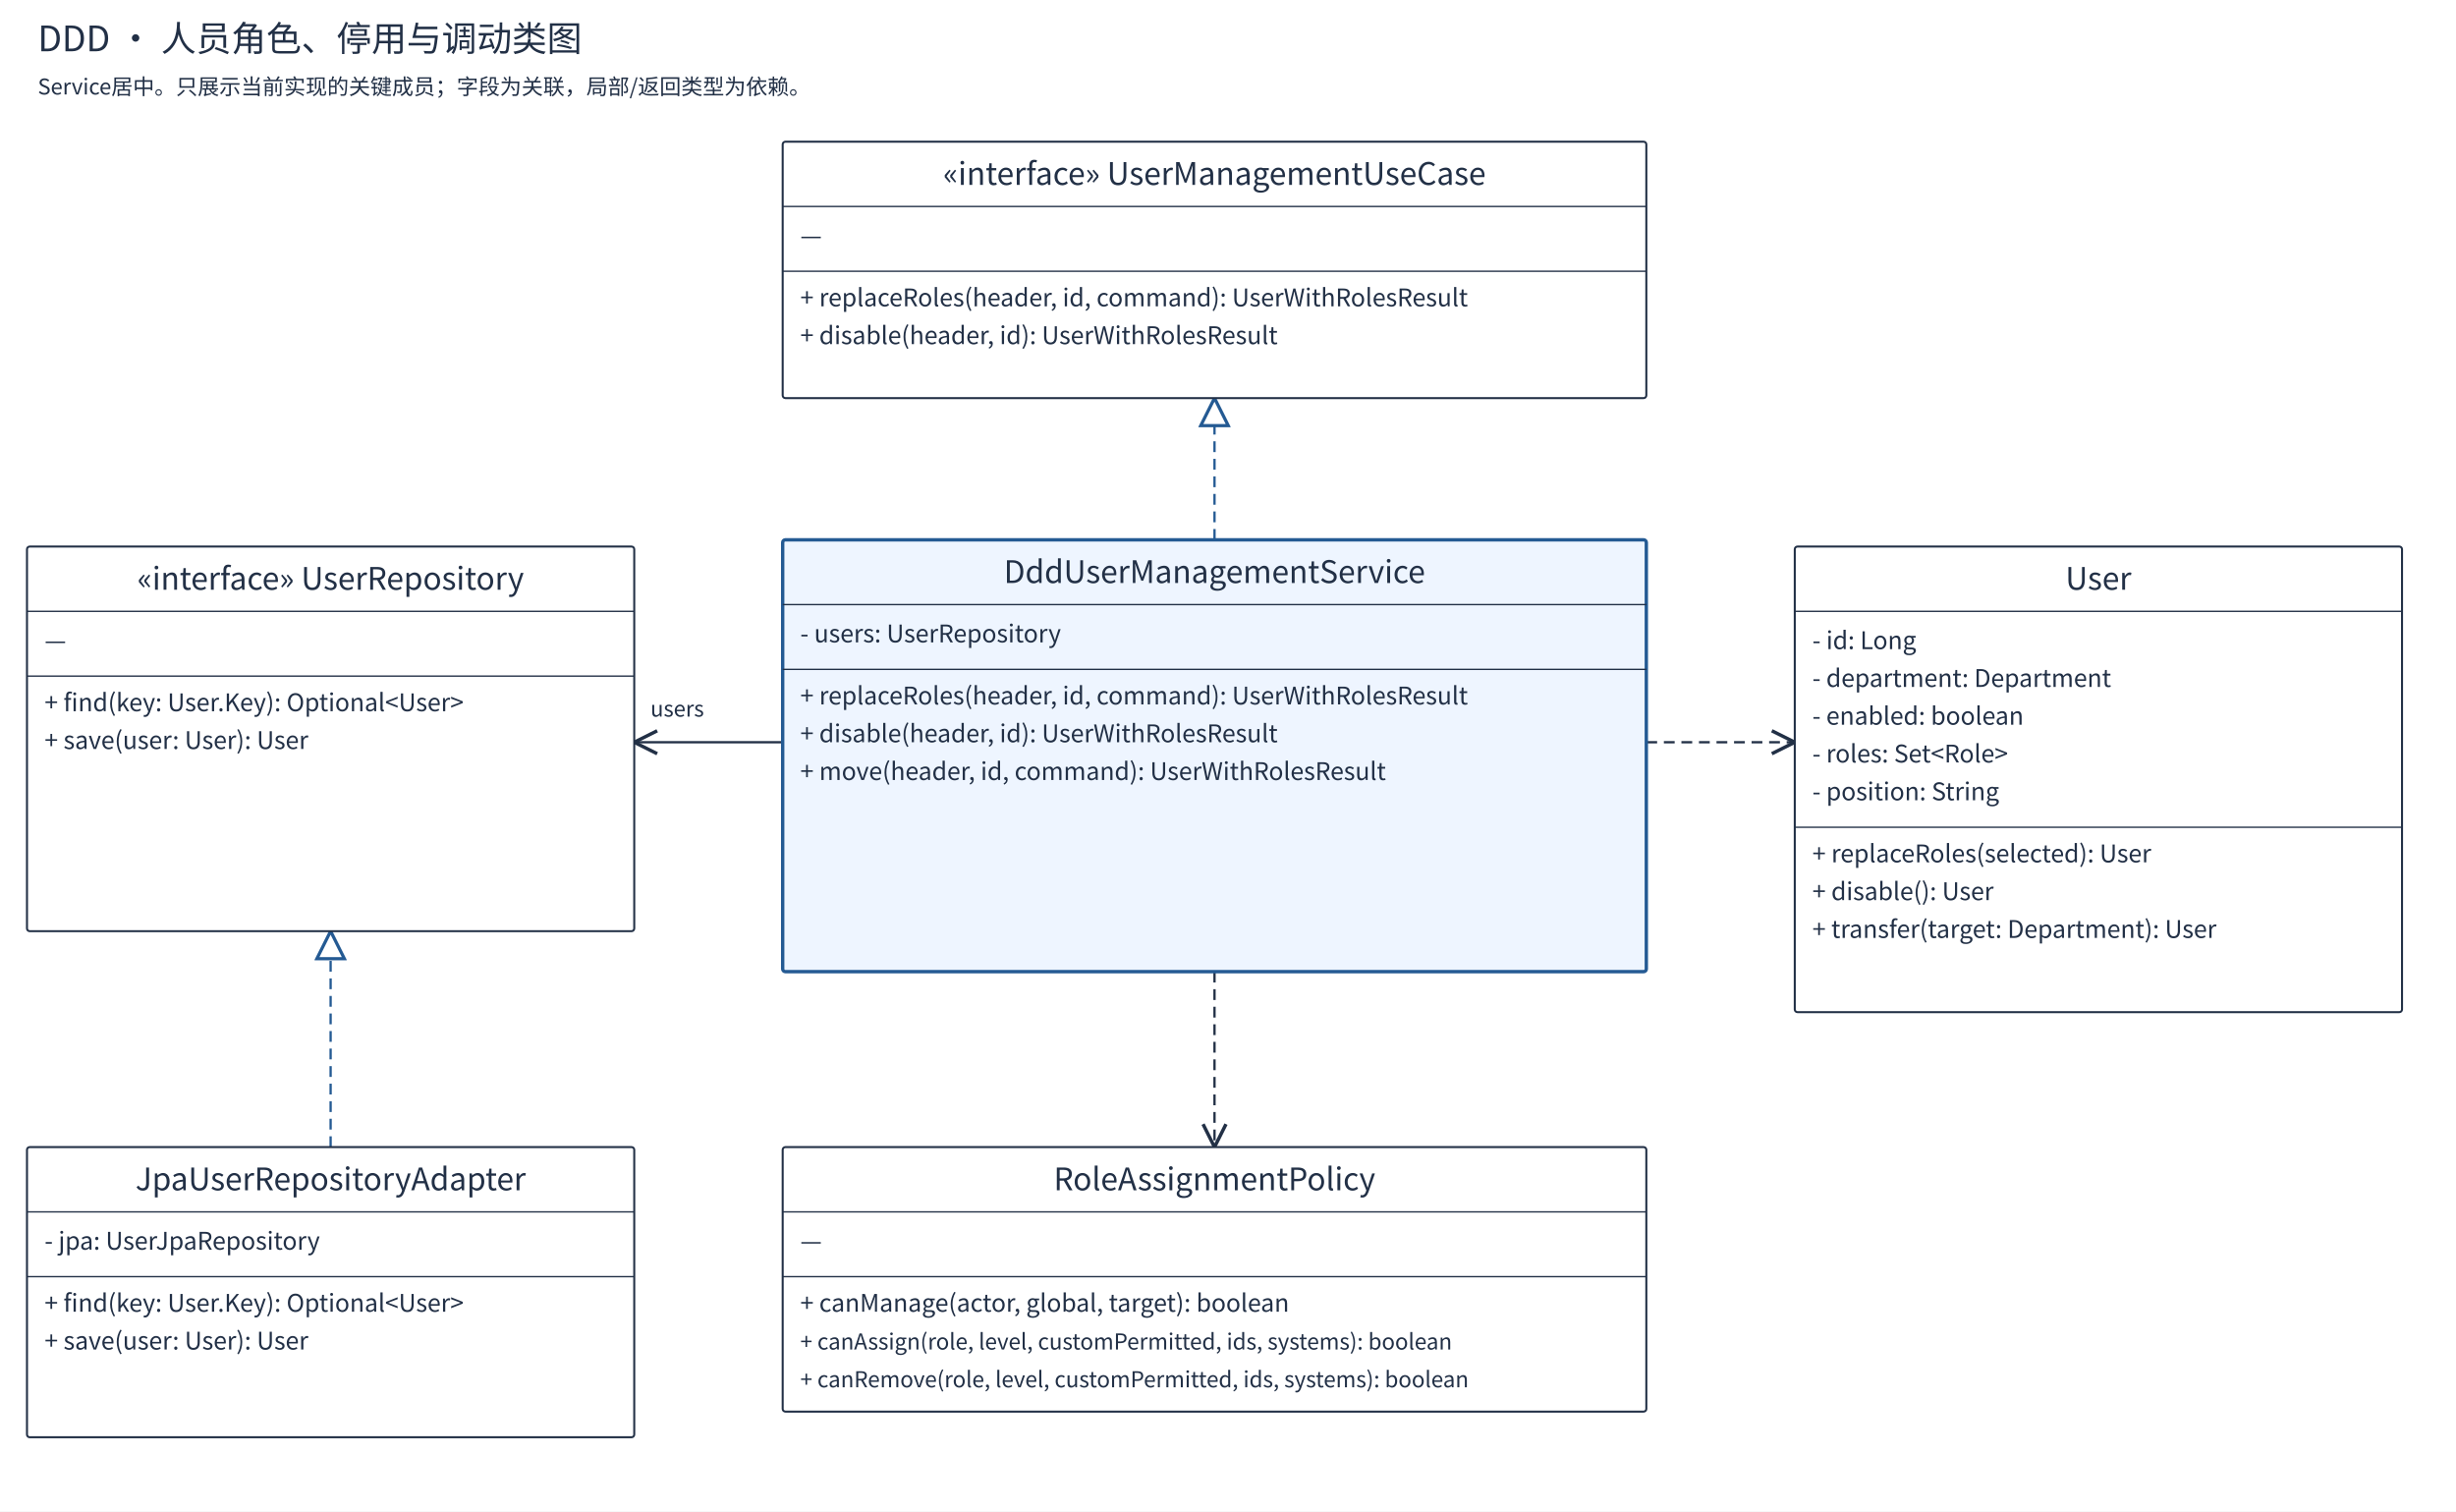
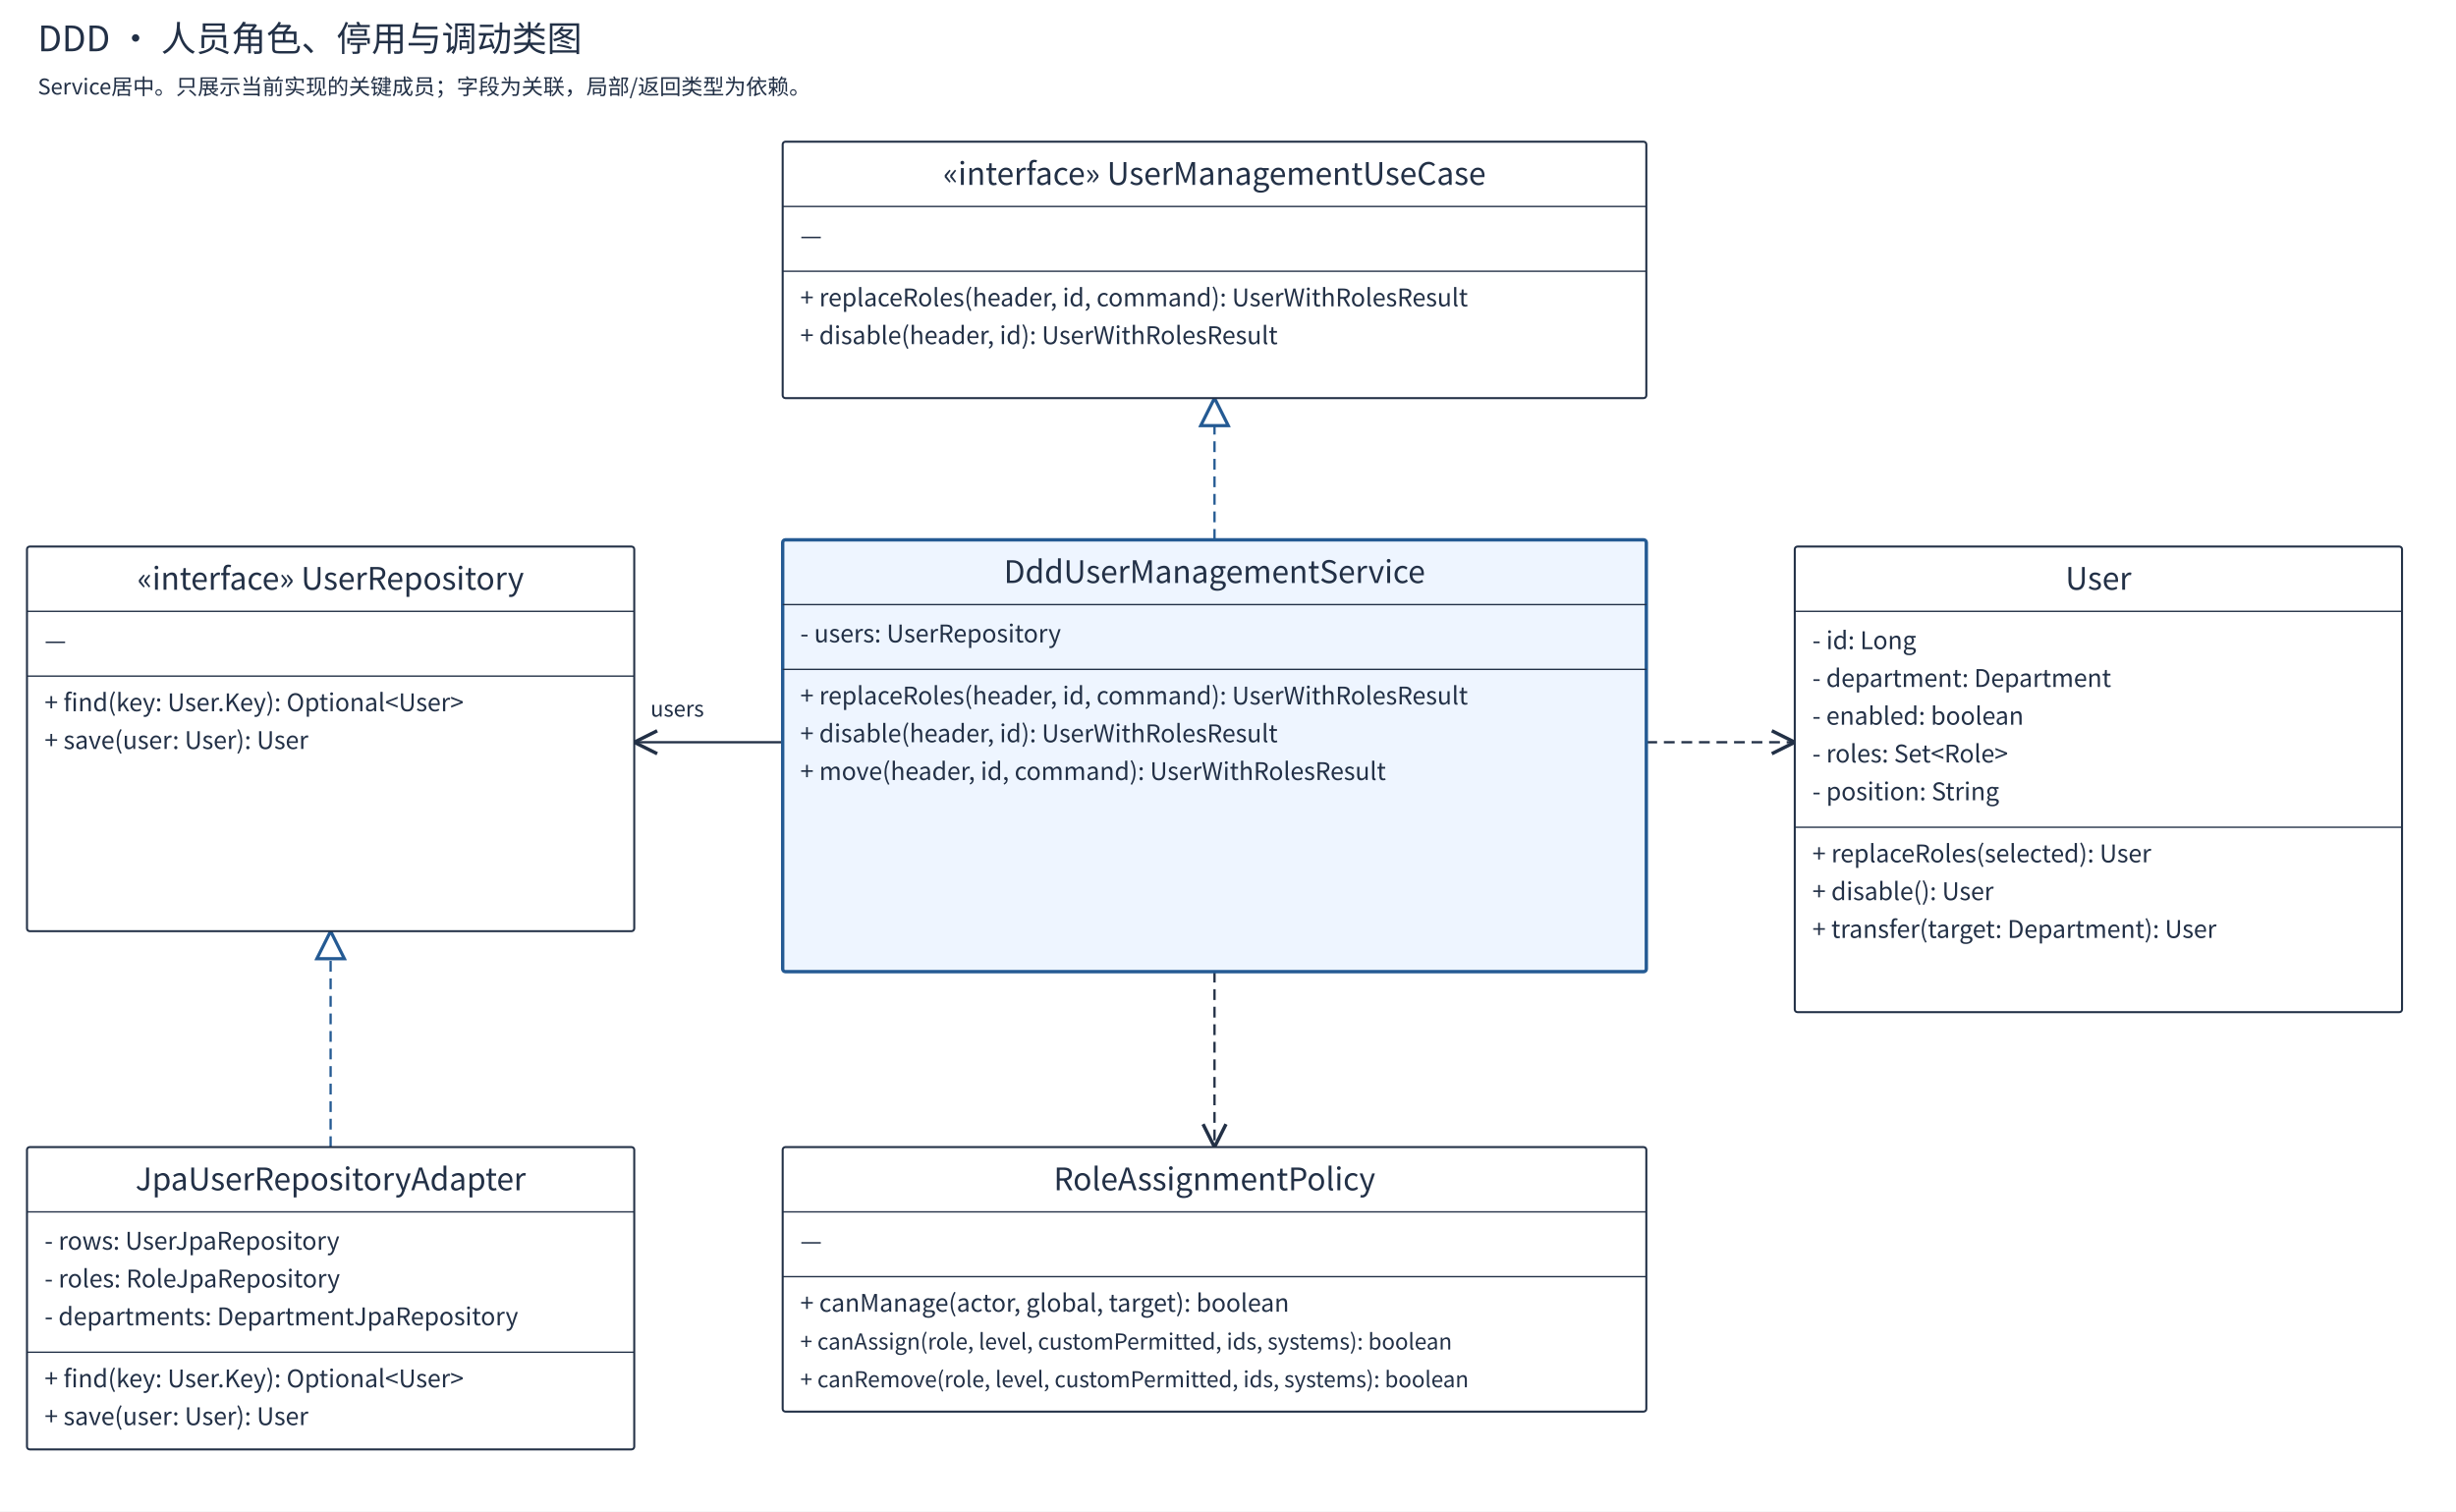
<svg xmlns="http://www.w3.org/2000/svg" width="1820" height="1120" viewBox="0 0 1820 1120">
  <defs>
    <marker id="open" markerWidth="12" markerHeight="12" refX="11" refY="6" orient="auto">
      <path d="M1,1 L11,6 L1,11" fill="none" stroke="#223046" stroke-width="1.5" />
    </marker>
    <marker id="triangle" markerWidth="14" markerHeight="14" refX="13" refY="7" orient="auto">
      <path d="M1,1 L13,7 L1,13 Z" fill="white" stroke="#245a93" stroke-width="1.4" />
    </marker>
    <marker id="filled" markerWidth="12" markerHeight="12" refX="11" refY="6" orient="auto">
      <path d="M1,1 L11,6 L1,11 Z" fill="#223046" />
    </marker>
  </defs>
  <rect width="100%" height="100%" fill="white" />
  <g font-family="Microsoft YaHei,Noto Sans CJK SC,Arial,sans-serif">
    <text x="28" y="38" font-size="26" text-anchor="start" fill="#223046">DDD · 人员角色、停用与调动类图</text>
    <text x="28" y="70" font-size="16" text-anchor="start" fill="#223046">Service居中。只展示当前实现的关键成员；字段为关联，局部/返回类型为依赖。</text>
    <polyline points="900,400 900,295" fill="none" stroke="#245a93" stroke-width="1.7" stroke-dasharray="8 5" marker-end="url(#triangle)" />
    <polyline points="580,550 470,550" fill="none" stroke="#223046" stroke-width="1.7" marker-end="url(#open)" />
    <text x="482" y="531" font-size="16" text-anchor="start" fill="#223046">users</text>
    <polyline points="1220,550 1330,550" fill="none" stroke="#223046" stroke-width="1.7" stroke-dasharray="8 5" marker-end="url(#open)" />
    <polyline points="900,720 900,850" fill="none" stroke="#223046" stroke-width="1.7" stroke-dasharray="8 5" marker-end="url(#open)" />
    <polyline points="245,850 245,690" fill="none" stroke="#245a93" stroke-width="1.7" stroke-dasharray="8 5" marker-end="url(#triangle)" />
    <rect x="580" y="400" width="640" height="320" rx="2" fill="#eef5ff" stroke="#245a93" stroke-width="2.5" />
    <path d="M580,448H1220 M580,496H1220" stroke="#223046" />
    <text x="900" y="432" font-size="23" text-anchor="middle" fill="#223046">DddUserManagementService</text>
    <text x="593" y="476" font-size="18" text-anchor="start" fill="#223046">- users: UserRepository</text>
    <text x="593" y="522" font-size="18" text-anchor="start" fill="#223046">+ replaceRoles(header, id, command): UserWithRolesResult</text>
    <text x="593" y="550" font-size="18" text-anchor="start" fill="#223046">+ disable(header, id): UserWithRolesResult</text>
    <text x="593" y="578" font-size="18" text-anchor="start" fill="#223046">+ move(header, id, command): UserWithRolesResult</text>
    <rect x="580" y="105" width="640" height="190" rx="2" fill="white" stroke="#223046" stroke-width="1.5" />
    <path d="M580,153H1220 M580,201H1220" stroke="#223046" />
    <text x="900" y="137" font-size="23" text-anchor="middle" fill="#223046">«interface» UserManagementUseCase</text>
    <text x="593" y="181" font-size="18" text-anchor="start" fill="#223046">—</text>
    <text x="593" y="227" font-size="18" text-anchor="start" fill="#223046">+ replaceRoles(header, id, command): UserWithRolesResult</text>
    <text x="593" y="255" font-size="18" text-anchor="start" fill="#223046">+ disable(header, id): UserWithRolesResult</text>
    <rect x="20" y="405" width="450" height="285" rx="2" fill="white" stroke="#223046" stroke-width="1.5" />
    <path d="M20,453H470 M20,501H470" stroke="#223046" />
    <text x="245" y="437" font-size="23" text-anchor="middle" fill="#223046">«interface» UserRepository</text>
    <text x="33" y="481" font-size="18" text-anchor="start" fill="#223046">—</text>
    <text x="33" y="527" font-size="18" text-anchor="start" fill="#223046">+ find(key: User.Key): Optional&lt;User&gt;</text>
    <text x="33" y="555" font-size="18" text-anchor="start" fill="#223046">+ save(user: User): User</text>
    <rect x="1330" y="405" width="450" height="345" rx="2" fill="white" stroke="#223046" stroke-width="1.5" />
    <path d="M1330,453H1780 M1330,613H1780" stroke="#223046" />
    <text x="1555" y="437" font-size="23" text-anchor="middle" fill="#223046">User</text>
    <text x="1343" y="481" font-size="18" text-anchor="start" fill="#223046">- id: Long</text>
    <text x="1343" y="509" font-size="18" text-anchor="start" fill="#223046">- department: Department</text>
    <text x="1343" y="537" font-size="18" text-anchor="start" fill="#223046">- enabled: boolean</text>
    <text x="1343" y="565" font-size="18" text-anchor="start" fill="#223046">- roles: Set&lt;Role&gt;</text>
    <text x="1343" y="593" font-size="18" text-anchor="start" fill="#223046">- position: String</text>
    <text x="1343" y="639" font-size="18" text-anchor="start" fill="#223046">+ replaceRoles(selected): User</text>
    <text x="1343" y="667" font-size="18" text-anchor="start" fill="#223046">+ disable(): User</text>
    <text x="1343" y="695" font-size="18" text-anchor="start" fill="#223046">+ transfer(target: Department): User</text>
    <rect x="580" y="850" width="640" height="196" rx="2" fill="white" stroke="#223046" stroke-width="1.5" />
    <path d="M580,898H1220 M580,946H1220" stroke="#223046" />
    <text x="900" y="882" font-size="23" text-anchor="middle" fill="#223046">RoleAssignmentPolicy</text>
    <text x="593" y="926" font-size="18" text-anchor="start" fill="#223046">—</text>
    <text x="593" y="972" font-size="18" text-anchor="start" fill="#223046">+ canManage(actor, global, target): boolean</text>
    <text x="593" y="1000" font-size="16.261" text-anchor="start" fill="#223046">+ canAssign(role, level, customPermitted, ids, systems): boolean</text>
    <text x="593" y="1028" font-size="16.261" text-anchor="start" fill="#223046">+ canRemove(role, level, customPermitted, ids, systems): boolean</text>
-     <rect x="20" y="850" width="450" height="215" rx="2" fill="white" stroke="#223046" stroke-width="1.5" />
-     <path d="M20,898H470 M20,946H470" stroke="#223046" />
+     <rect x="20" y="850" width="450" height="224" rx="2" fill="white" stroke="#223046" stroke-width="1.5" />
+     <path d="M20,898H470 M20,1002H470" stroke="#223046" />
    <text x="245" y="882" font-size="23" text-anchor="middle" fill="#223046">JpaUserRepositoryAdapter</text>
-     <text x="33" y="926" font-size="18" text-anchor="start" fill="#223046">- jpa: UserJpaRepository</text>
-     <text x="33" y="972" font-size="18" text-anchor="start" fill="#223046">+ find(key: User.Key): Optional&lt;User&gt;</text>
-     <text x="33" y="1000" font-size="18" text-anchor="start" fill="#223046">+ save(user: User): User</text>
+     <text x="33" y="926" font-size="18" text-anchor="start" fill="#223046">- rows: UserJpaRepository</text>
+     <text x="33" y="954" font-size="18" text-anchor="start" fill="#223046">- roles: RoleJpaRepository</text>
+     <text x="33" y="982" font-size="18" text-anchor="start" fill="#223046">- departments: DepartmentJpaRepository</text>
+     <text x="33" y="1028" font-size="18" text-anchor="start" fill="#223046">+ find(key: User.Key): Optional&lt;User&gt;</text>
+     <text x="33" y="1056" font-size="18" text-anchor="start" fill="#223046">+ save(user: User): User</text>
  </g>
</svg>
